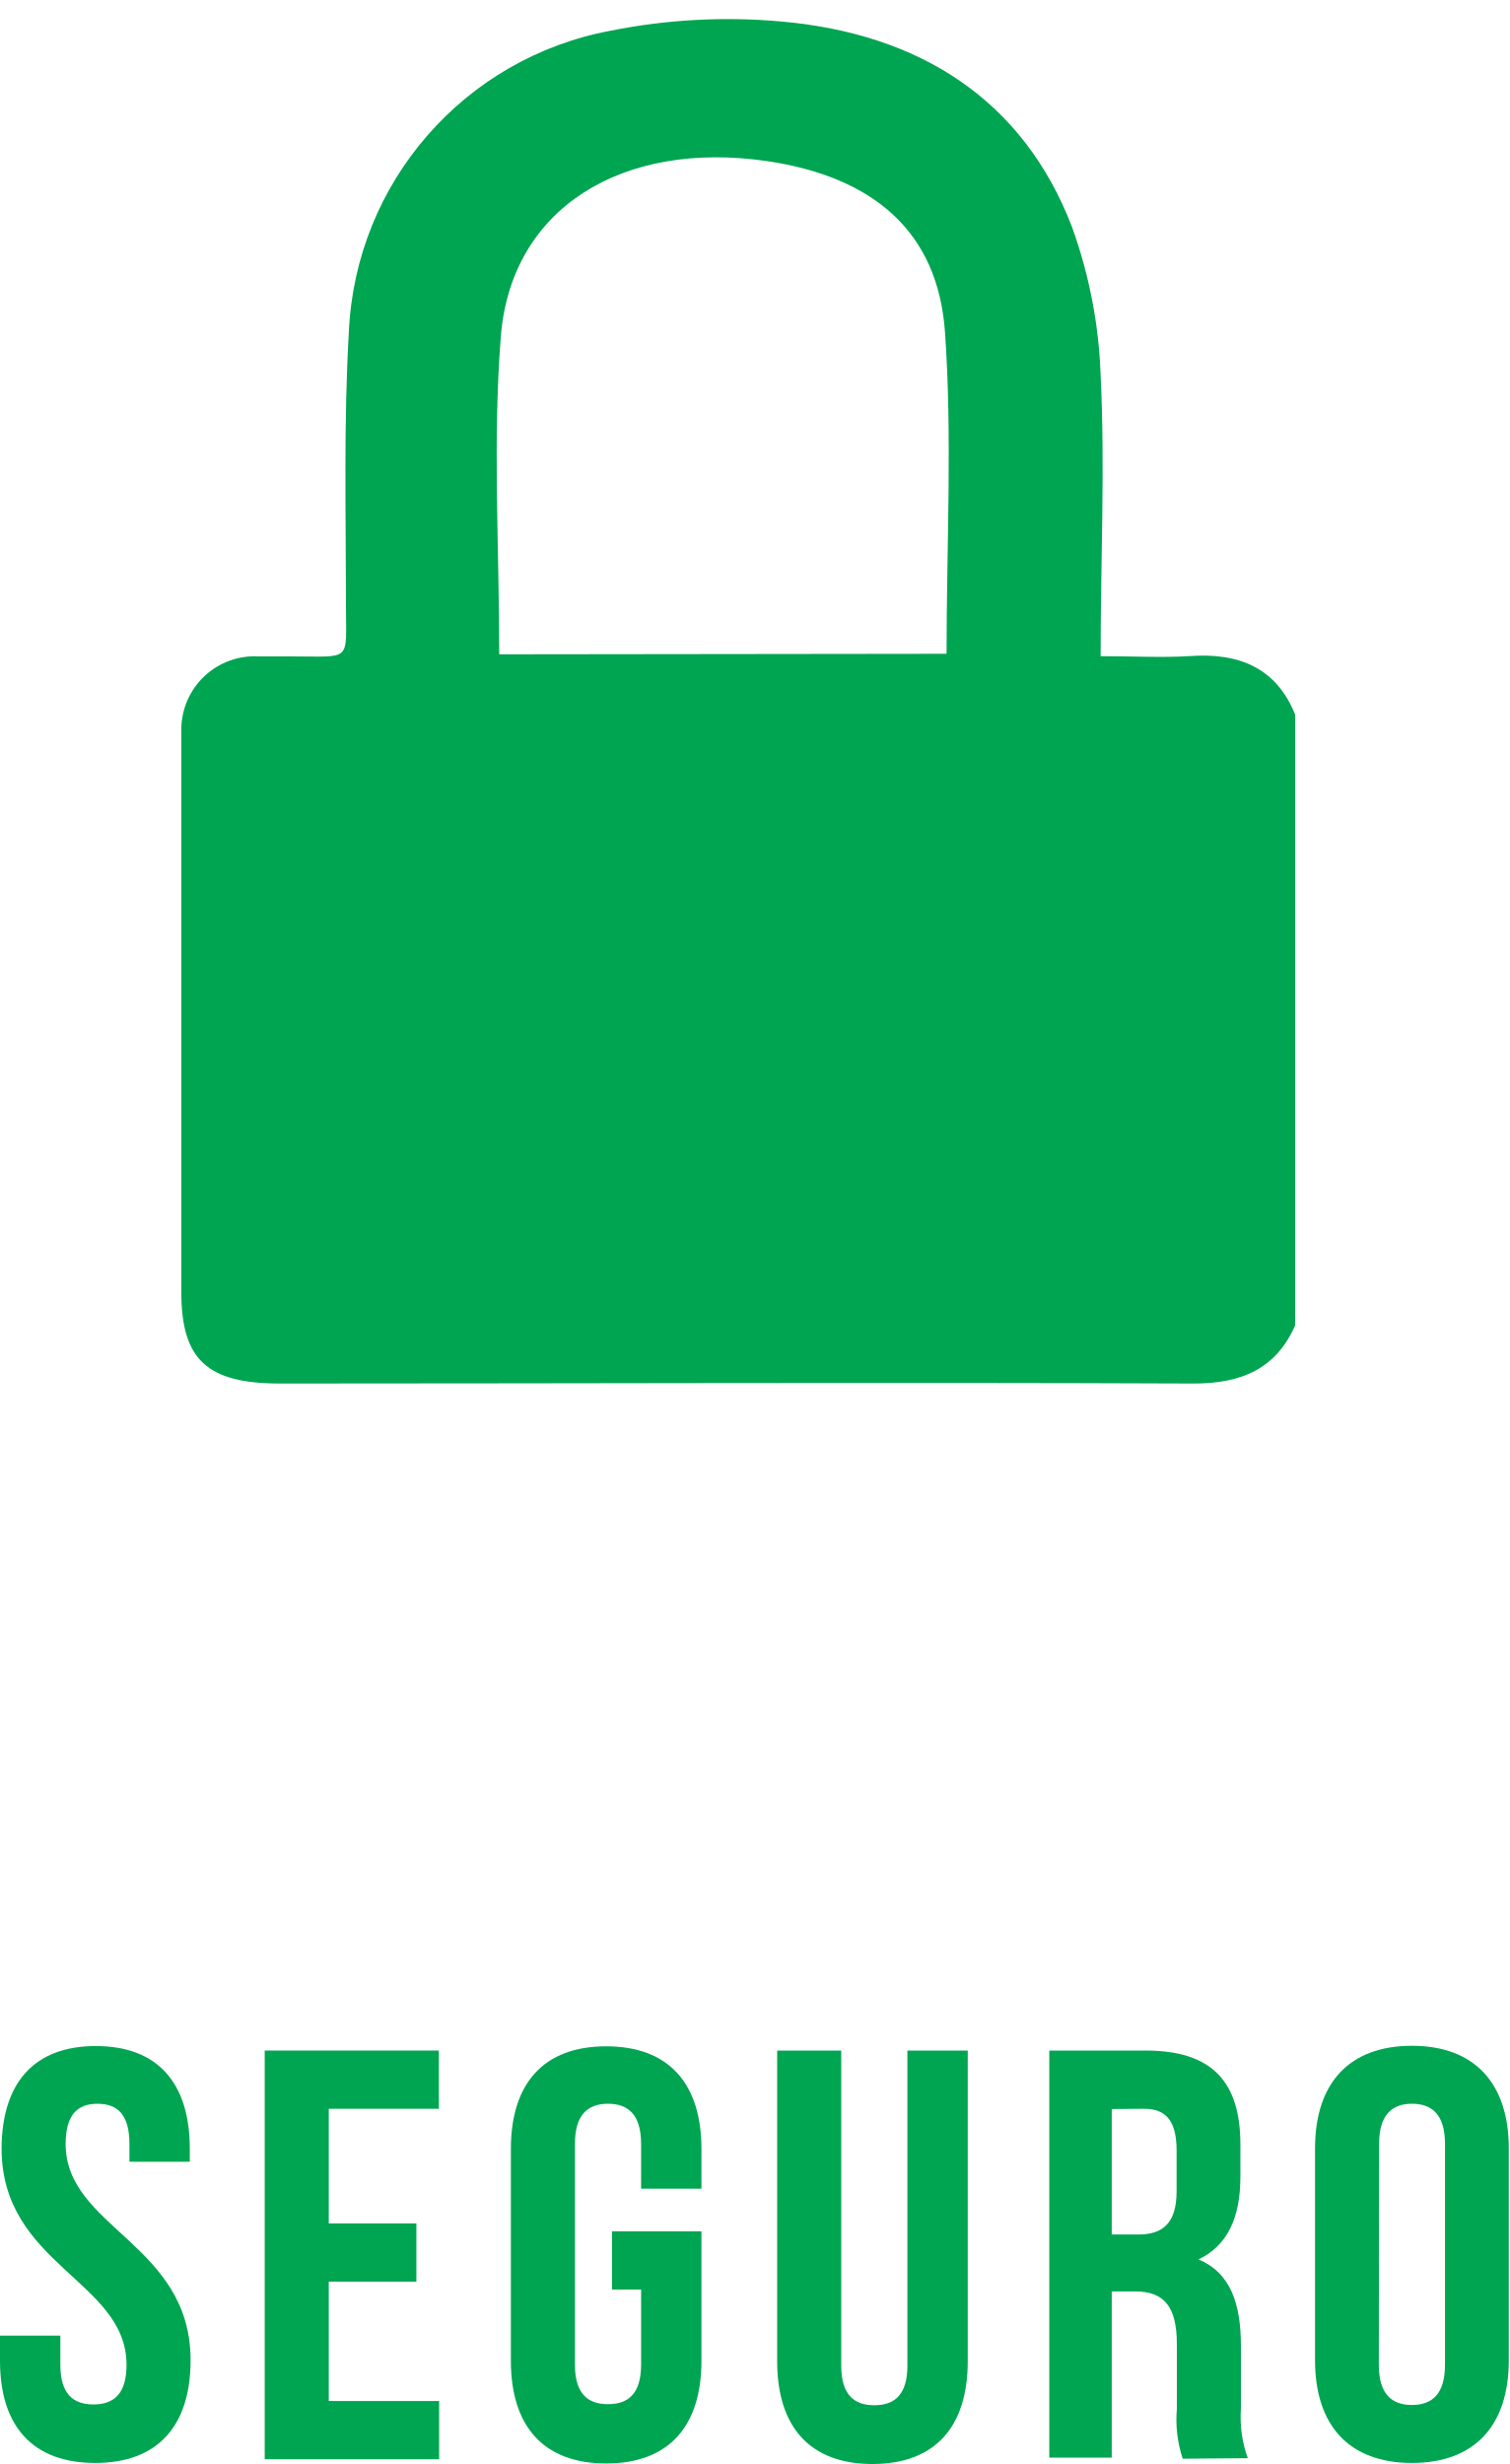
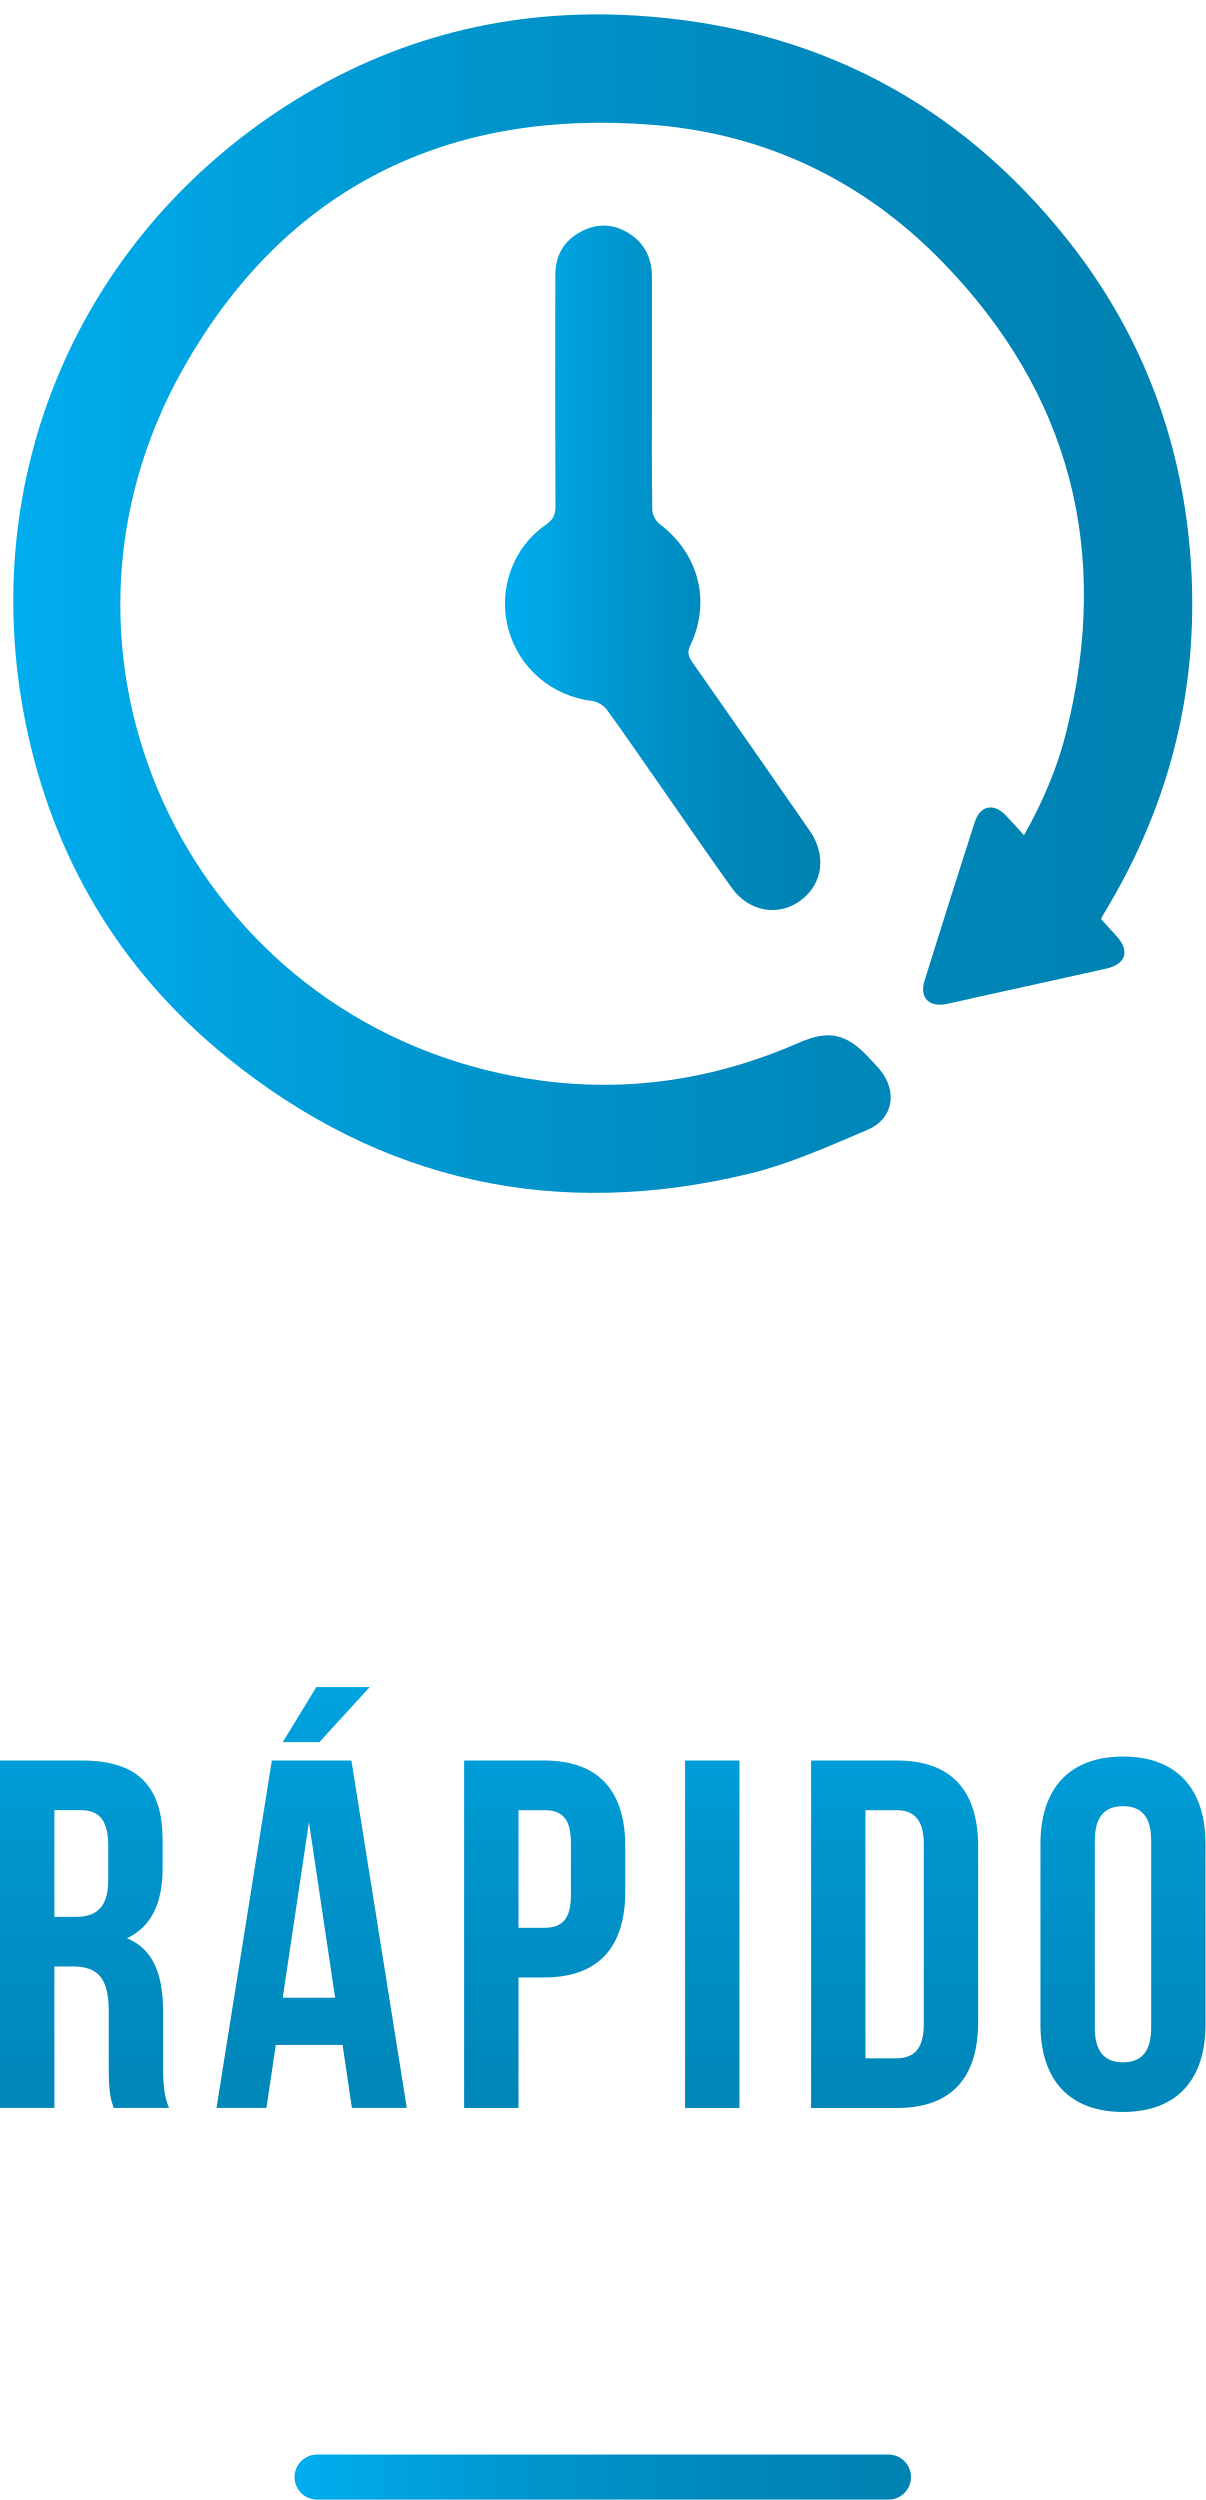
- <svg xmlns="http://www.w3.org/2000/svg" id="Layer_1" data-name="Layer 1" viewBox="0 0 57.01 93.09">
-   <defs>
-     <style>.cls-1{fill:#00a551;}</style>
-   </defs>
-   <path class="cls-1" d="M3.62,77.3c2.35,0,3.55,1.41,3.55,3.88v.49H4.89V81c0-1.1-.44-1.52-1.21-1.52S2.48,79.92,2.48,81c0,3.17,4.72,3.77,4.72,8.17,0,2.47-1.23,3.88-3.6,3.88S0,91.66,0,89.19v-.95H2.28v1.1c0,1.1.48,1.5,1.25,1.5s1.25-.4,1.25-1.5c0-3.17-4.72-3.77-4.72-8.17C.07,78.71,1.27,77.3,3.62,77.3Z" />
-   <path class="cls-1" d="M12.42,84h3.31v2.2H12.42v4.51h4.17v2.2H10V77.47h6.58v2.2H12.42Z" />
-   <path class="cls-1" d="M23.12,84.3H26.5v4.89c0,2.47-1.23,3.88-3.6,3.88s-3.6-1.41-3.6-3.88v-8c0-2.47,1.23-3.88,3.6-3.88s3.6,1.41,3.6,3.88v1.5H24.22V81c0-1.1-.48-1.52-1.25-1.52s-1.25.42-1.25,1.52v8.33c0,1.1.48,1.5,1.25,1.5s1.25-.4,1.25-1.5V86.5h-1.1Z" />
-   <path class="cls-1" d="M31.78,77.47V89.37c0,1.1.48,1.5,1.25,1.5s1.25-.4,1.25-1.5V77.47h2.28V89.21c0,2.47-1.23,3.88-3.6,3.88s-3.6-1.41-3.6-3.88V77.47Z" />
-   <path class="cls-1" d="M44.68,92.89A4.76,4.76,0,0,1,44.46,91V88.57c0-1.43-.48-2-1.58-2H42v6.28H39.64V77.47h3.64c2.5,0,3.58,1.17,3.58,3.55v1.21c0,1.59-.51,2.62-1.58,3.13,1.21.51,1.6,1.67,1.6,3.28V91a4.56,4.56,0,0,0,.26,1.87ZM42,79.68v4.74H43c.9,0,1.45-.4,1.45-1.63V81.26c0-1.1-.37-1.59-1.23-1.59Z" />
-   <path class="cls-1" d="M49.68,81.17c0-2.47,1.29-3.88,3.66-3.88S57,78.71,57,81.17v8c0,2.47-1.29,3.88-3.66,3.88s-3.66-1.41-3.66-3.88Zm2.41,8.17c0,1.1.48,1.52,1.25,1.52s1.25-.42,1.25-1.52V81c0-1.1-.48-1.52-1.25-1.52S52.1,79.92,52.1,81Z" />
-   <path class="cls-1" d="M48.93,27V50.07c-.71,1.62-2,2.21-3.87,2.2-11.49-.05-23,0-34.48,0-2.76,0-3.73-.9-3.73-3.46q0-10.22,0-20.45c0-.26,0-.52,0-.79A2.77,2.77,0,0,1,9.8,24.8c.42,0,.84,0,1.27,0,2.24,0,2,.22,2-1.93,0-3.45-.09-6.91.11-10.35A12.12,12.12,0,0,1,23.07,1.16,22.53,22.53,0,0,1,29.49.81c5.3.46,9.17,3,11,7.74a18.37,18.37,0,0,1,1.09,5.62c.17,3.48,0,7,0,10.62,1.19,0,2.26.06,3.32,0C46.85,24.64,48.23,25.26,48.93,27ZM35.76,24.7c0-4.14.22-8.17-.06-12.16C35.43,8.75,33,6.69,29,6.09c-5.5-.81-9.7,1.78-10.08,6.63-.31,3.95-.06,7.93-.06,12Z" />
+ <svg xmlns="http://www.w3.org/2000/svg" version="1.1" id="Layer_1" x="0px" y="0px" width="53.498px" height="110.944px" viewBox="0 0 53.498 110.944" enable-background="new 0 0 53.498 110.944" xml:space="preserve">
+   <g>
+     <g>
+       <linearGradient id="SVGID_1_" gradientUnits="userSpaceOnUse" x1="3.751" y1="69.558" x2="3.751" y2="101.458">
+         <stop offset="0" style="stop-color:#00ADEE" />
+         <stop offset="0.035" style="stop-color:#00ABEB" />
+         <stop offset="0.4" style="stop-color:#0094CC" />
+         <stop offset="0.712" style="stop-color:#0087BA" />
+         <stop offset="0.931" style="stop-color:#0082B3" />
+       </linearGradient>
+       <path fill="url(#SVGID_1_)" d="M5.045,93.546c-0.131-0.396-0.22-0.639-0.22-1.895v-2.423c0-1.431-0.481-1.96-1.578-1.96H2.413    v6.277H0V78.128h3.642c2.5,0,3.575,1.167,3.575,3.546v1.211c0,1.587-0.505,2.621-1.579,3.128c1.206,0.507,1.601,1.675,1.601,3.283    v2.378c0,0.749,0.021,1.3,0.263,1.872H5.045z M2.413,80.331v4.735h0.942c0.9,0,1.448-0.396,1.448-1.631v-1.52    c0-1.102-0.373-1.585-1.228-1.585H2.413z" />
+       <linearGradient id="SVGID_2_" gradientUnits="userSpaceOnUse" x1="13.831" y1="69.559" x2="13.831" y2="101.458">
+         <stop offset="0" style="stop-color:#00ADEE" />
+         <stop offset="0.035" style="stop-color:#00ABEB" />
+         <stop offset="0.4" style="stop-color:#0094CC" />
+         <stop offset="0.712" style="stop-color:#0087BA" />
+         <stop offset="0.931" style="stop-color:#0082B3" />
+       </linearGradient>
+       <path fill="url(#SVGID_2_)" d="M18.053,93.546h-2.436l-0.415-2.798H12.24l-0.417,2.798H9.608l2.456-15.418h3.531L18.053,93.546z     M16.407,74.868l-2.236,2.445h-1.624l1.492-2.445H16.407z M12.547,88.656h2.325l-1.162-7.797L12.547,88.656z" />
+       <linearGradient id="SVGID_3_" gradientUnits="userSpaceOnUse" x1="24.173" y1="69.558" x2="24.173" y2="101.458">
+         <stop offset="0" style="stop-color:#00ADEE" />
+         <stop offset="0.035" style="stop-color:#00ABEB" />
+         <stop offset="0.4" style="stop-color:#0094CC" />
+         <stop offset="0.712" style="stop-color:#0087BA" />
+         <stop offset="0.931" style="stop-color:#0082B3" />
+       </linearGradient>
+       <path fill="url(#SVGID_3_)" d="M27.748,81.938v2.005c0,2.467-1.186,3.811-3.598,3.811H23.01v5.793h-2.413V78.128h3.554    C26.563,78.128,27.748,79.471,27.748,81.938z M23.01,80.331v5.22h1.141c0.768,0,1.185-0.353,1.185-1.454v-2.313    c0-1.102-0.417-1.453-1.185-1.453H23.01z" />
+       <linearGradient id="SVGID_4_" gradientUnits="userSpaceOnUse" x1="31.608" y1="69.558" x2="31.608" y2="101.458">
+         <stop offset="0" style="stop-color:#00ADEE" />
+         <stop offset="0.035" style="stop-color:#00ABEB" />
+         <stop offset="0.4" style="stop-color:#0094CC" />
+         <stop offset="0.712" style="stop-color:#0087BA" />
+         <stop offset="0.931" style="stop-color:#0082B3" />
+       </linearGradient>
+       <path fill="url(#SVGID_4_)" d="M30.402,78.128h2.413v15.418h-2.413V78.128z" />
+       <linearGradient id="SVGID_5_" gradientUnits="userSpaceOnUse" x1="39.701" y1="69.558" x2="39.701" y2="101.458">
+         <stop offset="0" style="stop-color:#00ADEE" />
+         <stop offset="0.035" style="stop-color:#00ABEB" />
+         <stop offset="0.4" style="stop-color:#0094CC" />
+         <stop offset="0.712" style="stop-color:#0087BA" />
+         <stop offset="0.931" style="stop-color:#0082B3" />
+       </linearGradient>
+       <path fill="url(#SVGID_5_)" d="M35.994,78.128h3.817c2.412,0,3.597,1.343,3.597,3.81v7.798c0,2.467-1.185,3.811-3.597,3.811    h-3.817V78.128z M38.407,80.331v11.012h1.36c0.768,0,1.228-0.396,1.228-1.498v-8.017c0-1.102-0.46-1.497-1.228-1.497H38.407z" />
+       <linearGradient id="SVGID_7_" gradientUnits="userSpaceOnUse" x1="49.835" y1="69.558" x2="49.835" y2="101.457">
+         <stop offset="0" style="stop-color:#00ADEE" />
+         <stop offset="0.035" style="stop-color:#00ABEB" />
+         <stop offset="0.4" style="stop-color:#0094CC" />
+         <stop offset="0.712" style="stop-color:#0087BA" />
+         <stop offset="0.931" style="stop-color:#0082B3" />
+       </linearGradient>
+       <path fill="url(#SVGID_7_)" d="M46.173,81.828c0-2.467,1.294-3.877,3.663-3.877c2.368,0,3.662,1.41,3.662,3.877v8.017    c0,2.469-1.294,3.878-3.662,3.878c-2.369,0-3.663-1.409-3.663-3.878V81.828z M48.586,90c0,1.101,0.482,1.52,1.25,1.52    s1.25-0.419,1.25-1.52v-8.326c0-1.102-0.482-1.52-1.25-1.52s-1.25,0.418-1.25,1.52V90z" />
+     </g>
+     <g>
+       <linearGradient id="SVGID_8_" gradientUnits="userSpaceOnUse" x1="0.589" y1="26.787" x2="52.909" y2="26.787">
+         <stop offset="0" style="stop-color:#00ADEE" />
+         <stop offset="0.035" style="stop-color:#00ABEB" />
+         <stop offset="0.4" style="stop-color:#0094CC" />
+         <stop offset="0.712" style="stop-color:#0087BA" />
+         <stop offset="0.931" style="stop-color:#0082B3" />
+       </linearGradient>
+       <path fill="url(#SVGID_8_)" d="M48.857,40.783c0.233,0.255,0.47,0.509,0.701,0.767c0.589,0.655,0.406,1.238-0.461,1.434    c-1.938,0.435-3.877,0.857-5.815,1.285c-0.425,0.095-0.848,0.201-1.274,0.286c-0.785,0.157-1.214-0.284-0.979-1.036    c0.73-2.344,1.472-4.684,2.222-7.021c0.242-0.754,0.838-0.882,1.385-0.313c0.265,0.275,0.518,0.563,0.807,0.88    c0.847-1.5,1.499-3.038,1.897-4.663c1.95-7.94,0.179-14.937-5.543-20.804c-3.467-3.555-7.766-5.633-12.719-6.048    c-9.229-0.774-16.46,2.803-20.982,10.866c-7.06,12.589,0.09,28.126,14.063,31.209c4.57,1.009,9.005,0.528,13.29-1.35    c1.317-0.577,2.097-0.418,3.088,0.636c0.167,0.178,0.336,0.354,0.494,0.541c0.815,0.963,0.621,2.199-0.534,2.688    c-1.712,0.723-3.431,1.506-5.225,1.941c-8.545,2.073-16.339,0.397-23.183-5.145C5.314,43.07,2.319,38.032,1.119,32    C-1.03,21.198,3.46,10.619,12.726,4.679c4.721-3.027,9.942-4.336,15.534-3.985c7.84,0.492,14.256,3.816,19.14,9.979    c3.213,4.055,4.999,8.707,5.417,13.864c0.465,5.721-0.819,11.038-3.794,15.947C48.969,40.572,48.922,40.665,48.857,40.783z" />
+       <linearGradient id="SVGID_9_" gradientUnits="userSpaceOnUse" x1="22.408" y1="25.197" x2="36.405" y2="25.197">
+         <stop offset="0" style="stop-color:#00ADEE" />
+         <stop offset="0.035" style="stop-color:#00ABEB" />
+         <stop offset="0.4" style="stop-color:#0094CC" />
+         <stop offset="0.712" style="stop-color:#0087BA" />
+         <stop offset="0.931" style="stop-color:#0082B3" />
+       </linearGradient>
+       <path fill="url(#SVGID_9_)" d="M28.932,17.454c0,1.726-0.011,3.452,0.015,5.178c0.004,0.212,0.152,0.492,0.323,0.621    c1.739,1.313,2.298,3.437,1.359,5.4c-0.15,0.314-0.066,0.504,0.104,0.748c1.738,2.484,3.474,4.971,5.2,7.463    c0.751,1.084,0.589,2.338-0.373,3.074c-0.979,0.75-2.311,0.543-3.077-0.523c-1.018-1.415-2.001-2.854-2.998-4.282    c-0.848-1.215-1.684-2.438-2.554-3.637c-0.14-0.192-0.424-0.361-0.659-0.39c-1.781-0.21-3.255-1.464-3.721-3.215    c-0.459-1.728,0.203-3.594,1.679-4.61c0.313-0.215,0.42-0.429,0.419-0.801c-0.015-3.435-0.012-6.869-0.005-10.304    c0.001-0.86,0.398-1.509,1.155-1.906c0.72-0.379,1.452-0.341,2.136,0.101c0.682,0.44,0.995,1.098,0.996,1.904    C28.933,14.002,28.932,15.728,28.932,17.454z" />
+     </g>
+     <linearGradient id="SVGID_10_" gradientUnits="userSpaceOnUse" x1="13.071" y1="109.927" x2="40.428" y2="109.927">
+       <stop offset="0" style="stop-color:#00ADEE" />
+       <stop offset="0.035" style="stop-color:#00ABEB" />
+       <stop offset="0.4" style="stop-color:#0094CC" />
+       <stop offset="0.712" style="stop-color:#0087BA" />
+       <stop offset="0.931" style="stop-color:#0082B3" />
+     </linearGradient>
+     <line fill="none" stroke="url(#SVGID_10_)" stroke-width="2" stroke-linecap="round" stroke-miterlimit="10" x1="14.071" y1="109.927" x2="39.428" y2="109.927" />
+   </g>
</svg>
